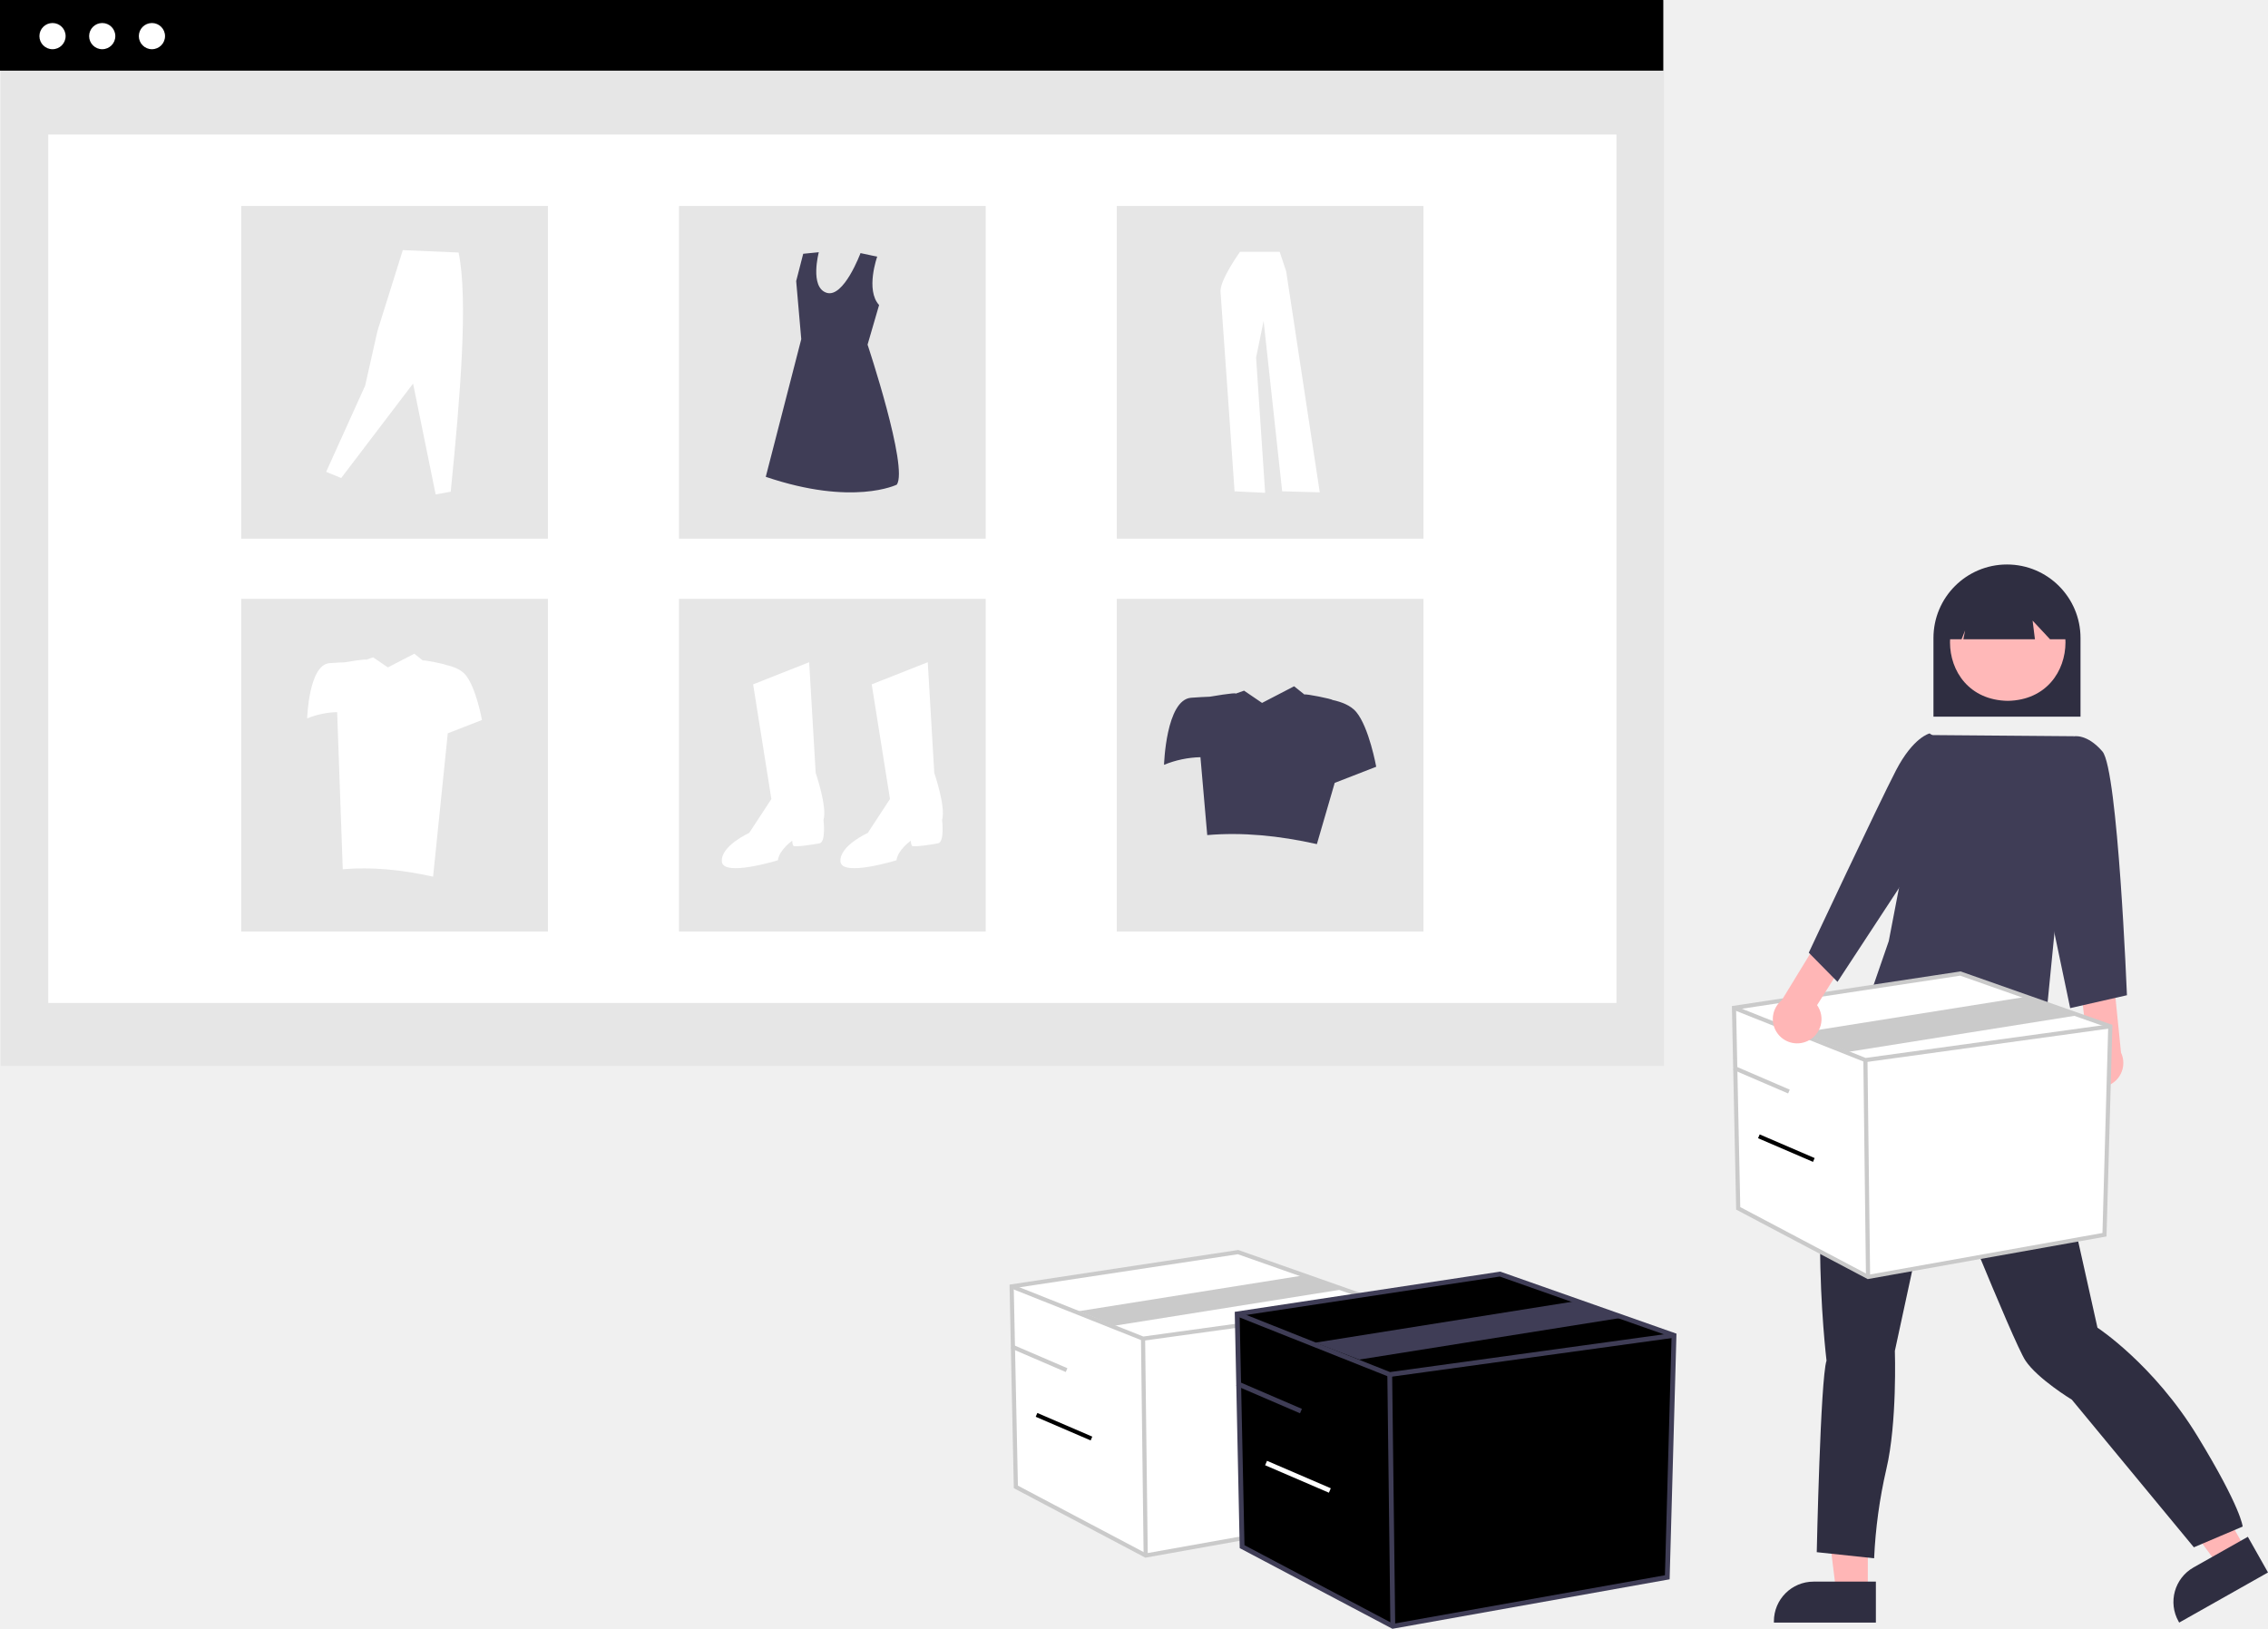
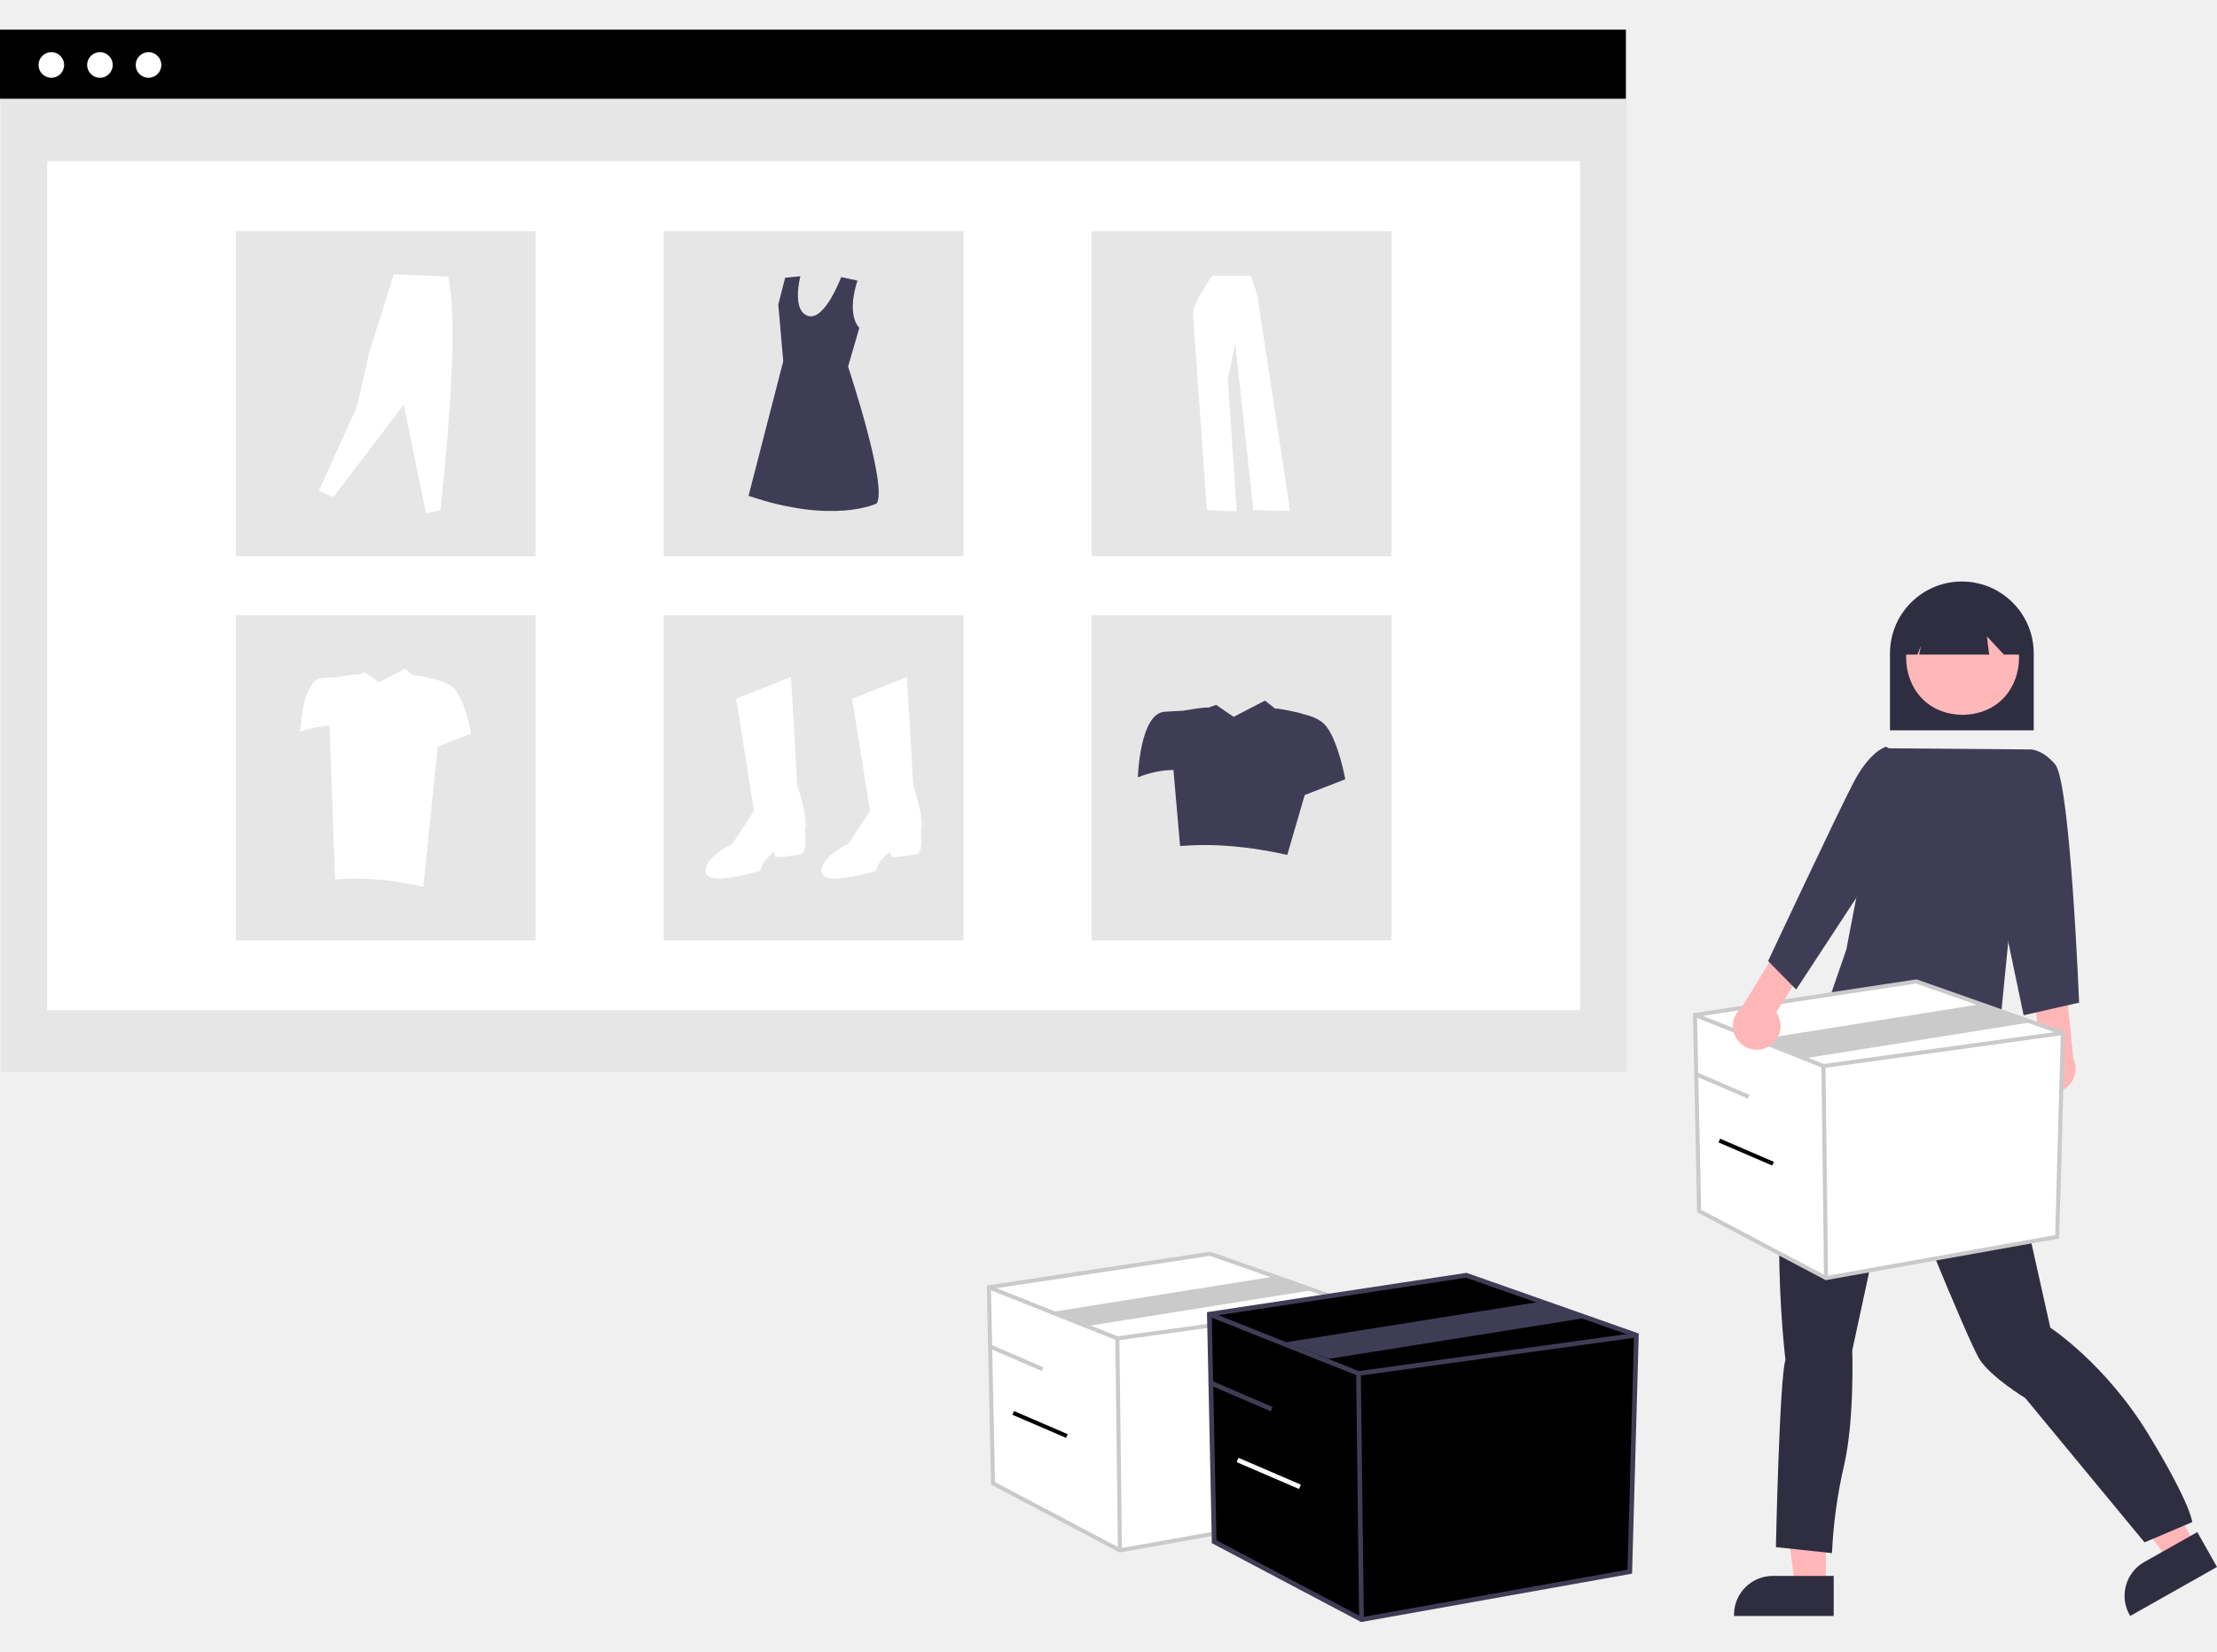
- <svg xmlns="http://www.w3.org/2000/svg" data-name="Layer 1" width="879.125" height="631.485" viewBox="0 0 879.125 631.485">
+ <svg xmlns="http://www.w3.org/2000/svg" data-name="Layer 1" width="579.125" height="431.485" viewBox="0 0 879.125 631.485">
  <rect id="b93b1ef9-49b5-4354-905b-d9dddde45a10" data-name="Rectangle 338" x="0.275" y="0.365" width="644.725" height="412.91" fill="#e6e6e6" />
  <rect id="ef7485f9-8ecd-46d9-949e-abdd8aa9e360" data-name="Rectangle 339" x="18.711" y="52.154" width="607.853" height="336.693" fill="#fff" />
  <rect id="b4c2a7ec-beab-40bc-b587-23a202562f78" data-name="Rectangle 340" width="644.725" height="27.39" fill="#000000" />
  <circle id="bd6d3ebf-cb6f-4fcb-b7cd-ad5a287d3324" data-name="Ellipse 513" cx="20.355" cy="14.004" r="5.077" fill="#fff" />
  <circle id="efb1158e-7a7d-4adb-9063-fc7dc50c76d5" data-name="Ellipse 514" cx="39.624" cy="14.004" r="5.077" fill="#fff" />
  <circle id="b51f9e19-f36b-4f29-afd5-008bb0fc20dd" data-name="Ellipse 515" cx="58.893" cy="14.004" r="5.077" fill="#fff" />
  <rect id="b636d421-4358-445b-b124-1d058e78c733" data-name="Rectangle 341" x="93.5" y="79.848" width="118.887" height="128.982" fill="#e6e6e6" />
  <rect id="ab9c902d-64a9-4a2b-a9ec-6dc7022c80f6" data-name="Rectangle 342" x="263.193" y="79.848" width="118.887" height="128.982" fill="#e6e6e6" />
  <rect id="f4a232af-026e-479b-8040-5c62e5965d9e" data-name="Rectangle 343" x="432.885" y="79.848" width="118.887" height="128.982" fill="#e6e6e6" />
  <rect id="ada16aa4-f84d-4851-87ee-a2852d96226a" data-name="Rectangle 344" x="93.5" y="232.176" width="118.887" height="128.982" fill="#e6e6e6" />
  <rect id="ebfcbe07-3b81-4d69-a4f5-6a8318d20e8d" data-name="Rectangle 345" x="263.193" y="232.176" width="118.887" height="128.982" fill="#e6e6e6" />
  <rect id="ead16b6d-d132-49a9-a42f-1f570e523a46" data-name="Rectangle 346" x="432.885" y="232.176" width="118.887" height="128.982" fill="#e6e6e6" />
  <path id="ab8ff6e3-f37e-4992-8347-ee905fdba816-399" data-name="Path 2643" d="M452.365,399.583l21.722-8.588,2.526,42.939s4.546,13.134,3.031,18.186c0,0,1.01,8.588-1.516,9.093s-9.6,1.516-10.1,1.01-.505-2.021-.505-2.021-5.052,3.536-5.557,7.577c0,0-21.217,6.567-21.722.505s10.608-11.114,10.608-11.114l8.588-13.134Z" transform="translate(-160.4375 -134.2577)" fill="#fff" />
  <path id="e647835b-1773-4993-9de9-376235a5ef39-400" data-name="Path 2644" d="M498.337,399.583l21.719-8.588,2.526,42.939s4.546,13.134,3.031,18.186c0,0,1.01,8.588-1.516,9.093s-9.6,1.516-10.1,1.01-.505-2.021-.505-2.021-5.052,3.536-5.557,7.577c0,0-21.217,6.567-21.722.505s10.608-11.114,10.608-11.114l8.588-13.134Z" transform="translate(-160.4375 -134.2577)" fill="#fff" />
  <path id="ee50e840-b8e9-4cc0-9b2e-64e12816c6e5-401" data-name="Path 2645" d="M500.459,233.768s-4.625,12.924.734,18.752l-4.468,15.353s15.874,47.622,11.339,54.274c0,0-16.932,8.466-50.8-3.024l13.757-53.367-1.965-22.526,2.721-10.583,6.047-.6s-3.628,13.606,3.024,15.723,13.141-15.383,13.141-15.383Z" transform="translate(-160.4375 -134.2577)" fill="#3f3d56" />
  <path id="b668efb4-5504-4326-941b-9be143c4d030-402" data-name="Path 2646" d="M286.858,317.195l5.837,2.388,27.858-36.613,8.755,42.98,5.837-1.061c3.744-37.055,6.8-74.85,3.051-92.726l-21.623-.929-9.816,31.311-4.776,21.225Z" transform="translate(-160.4375 -134.2577)" fill="#fff" />
  <path id="b699d661-049e-451c-8a7e-64343ac1c335-403" data-name="Path 2647" d="M641.115,231.87s-7.966,11.074-7.577,15.543,5.44,77.327,5.44,77.327l11.852.583-3.5-52.458,2.914-14.183,7.189,66.058,14.572.389-13.017-85.681-2.526-7.577Z" transform="translate(-160.4375 -134.2577)" fill="#fff" />
  <path id="a4f25674-ecb7-42aa-ae9a-d508200b11eb-404" data-name="Path 2648" d="M686.138,410.276c-2.115-2.538-5.751-3.91-9.242-4.652.1-.317-10.618-2.532-10.8-2.076l-4.041-3.219-12.417,6.447-6.977-4.75-3.241,1.15c.132-.572-10.061,1.194-10.061,1.194-1.947.07-4.434.192-7.218.406-9.749.75-10.5,26-10.5,26a39.85,39.85,0,0,1,14.113-2.955l2.635,30.2c13.553-1.162,27.767.19,42.5,3.5l6.909-23.74,16.089-6.257S691.138,416.275,686.138,410.276Z" transform="translate(-160.4375 -134.2577)" fill="#3f3d56" />
  <path id="b6d7fb25-d94e-4ba0-9382-3f72a4c565e4-405" data-name="Path 2649" d="M340.878,395.895c-1.743-2.091-4.738-3.222-7.615-3.833.086-.262-8.749-2.086-8.9-1.71l-3.33-2.652-10.229,5.312-5.749-3.913-2.67.948c.109-.471-8.29.983-8.29.983-1.6.058-3.654.158-5.947.335-8.033.618-8.651,21.421-8.651,21.421a32.837,32.837,0,0,1,11.629-2.435l2.171,60.914c11.167-.958,22.879.157,35.015,2.884l5.692-55.59,13.257-5.155S344.997,400.84,340.878,395.895Z" transform="translate(-160.4375 -134.2577)" fill="#fff" />
  <path id="abb48a01-b3b6-4bc9-9e6f-5cc93133d8eb-406" data-name="Path 2682" d="M909.888,412.109h57v-30.5a28.5,28.5,0,1,0-57,0Z" transform="translate(-160.4375 -134.2577)" fill="#2f2e41" />
  <path id="f1b40e10-dbea-4491-93e9-bf21ee1afe95-407" data-name="Path 2683" d="M884.442,751.453h-12.259l-5.833-47.292h18.094Z" transform="translate(-160.4375 -134.2577)" fill="#ffb6b6" />
  <path id="f19e2682-d3fb-40a9-8809-be7b68a78ac9-408" data-name="Path 2684" d="M887.57,747.45h-24.145a15.387,15.387,0,0,0-15.386,15.385v.5h39.531Z" transform="translate(-160.4375 -134.2577)" fill="#2f2e41" />
  <path id="b3618d44-3857-42e4-aed2-10e127155f21-409" data-name="Path 2685" d="M1030.997,735.092l-10.676,6.027-28.328-38.311,15.757-8.895Z" transform="translate(-160.4375 -134.2577)" fill="#ffb6b6" />
  <path id="a172411a-a77d-4e4f-ac70-c8342021cfb1-410" data-name="Path 2686" d="M1031.752,730.069l-21.025,11.866h0a15.387,15.387,0,0,0-5.834,20.963l.246.435,34.424-19.433Z" transform="translate(-160.4375 -134.2577)" fill="#2f2e41" />
  <path id="bd1532c7-07e2-44c0-82ff-fc8e0d37942d-411" data-name="Path 2687" d="M952.642,538.782l.946,4.73s2.838,2.838,1.419,4.257-.946,8.042-.946,8.042c.794,12.076,16.573,79.936,19.395,93.189,0,0,21.76,14.191,38.789,42.1s17.5,35.005,17.5,35.005l-18.918,8.043-47.3-57.238s-13.245-8.042-17.976-15.137-34.064-80.418-34.064-80.418l-16.56,76.633s.946,27.909-3.311,45.885a192.522,192.522,0,0,0-4.73,34.532l-22.233-2.365s1.419-67.172,3.784-74.268c0,0-9.934-81.836,9.934-114.476l16.012-42.687,15.682-6.036Z" transform="translate(-160.4375 -134.2577)" fill="#2f2e41" />
  <path id="e2a54528-859f-4f0e-9aca-6130773a8d3b-412" data-name="Path 2688" d="M938.682,360.565c-29.847.51-29.842,44.907,0,45.412C968.527,405.467,968.523,361.07,938.682,360.565Z" transform="translate(-160.4375 -134.2577)" fill="#ffb8b8" />
  <path id="aeace49c-5333-476f-965d-52da8fac2318-413" data-name="Path 2689" d="M915.711,382.093h5.073l1.381-3.454-.691,3.454h27.745l-.9-7.227,6.744,7.227h6.727v-3.916a23.038,23.038,0,1,0-46.076-.033v.033Z" transform="translate(-160.4375 -134.2577)" fill="#2f2e41" />
  <path id="aa5a3aa9-e50b-4b43-b42d-0c1415925835-414" data-name="Path 2690" d="M907.904,419.235l56.4.457-11.916,120.917s-65.959-3.481-66-23.614l6.179-17.891Z" transform="translate(-160.4375 -134.2577)" fill="#3f3d56" />
  <path id="aca4d347-909c-4b66-b72e-6bb1477aee43-415" data-name="Path 2693" d="M966.727,552.298a9.377,9.377,0,0,1,2.7-14.122l-2.451-21.287,12.573-4.645,3.039,30.111a9.428,9.428,0,0,1-15.861,9.943Z" transform="translate(-160.4375 -134.2577)" fill="#ffb6b6" />
  <path id="eab38d24-ad2d-4cbe-aaaa-db975580c866-416" data-name="Path 2694" d="M956.888,430.109l7.421-10.373s5.079-1.127,11.079,5.873,9.5,94.5,9.5,94.5l-22,5-13-62Z" transform="translate(-160.4375 -134.2577)" fill="#3f3d56" />
  <polygon points="672.135 390.739 673.771 468.476 724.096 495.071 815.744 478.705 817.995 397.899 759.896 377.441 672.135 390.739" fill="#fff" />
  <path d="M884.402,630.168,833.415,603.223l-1.661-78.916,88.658-13.433.189.066L979.252,531.593l-2.285,82.046ZM835.002,602.244l49.662,26.245,90.732-16.202,2.216-79.566L920.256,512.523,833.39,525.685Z" transform="translate(-160.4375 -134.2577)" fill="#cacaca" />
  <polygon points="722.973 411.816 722.776 411.738 671.838 391.485 672.431 389.992 723.173 410.166 817.885 397.103 818.105 398.695 722.973 411.816" fill="#cacaca" />
  <rect x="883.218" y="545.246" width="1.607" height="84.086" transform="translate(-167.5157 -123.4613) rotate(-0.69695)" fill="#cacaca" />
  <polygon points="716.536 407.792 698.174 400.348 786.569 386.263 804.931 393.706 716.536 407.792" fill="#cacaca" />
  <rect x="842.417" y="541.277" width="1.607" height="23.186" transform="translate(-158.4769 974.4608) rotate(-66.70554)" fill="#cacaca" />
  <rect x="852.06" y="567.797" width="1.607" height="23.186" transform="translate(-177.0052 999.3509) rotate(-66.70554)" fill="#000000" />
  <polygon points="392.135 498.739 393.771 576.476 444.096 603.071 535.744 586.705 537.995 505.899 479.896 485.441 392.135 498.739" fill="#fff" />
  <path d="M604.402,738.168,553.415,711.223l-1.661-78.916,88.658-13.433.189.066L699.252,639.593l-2.285,82.046ZM555.002,710.244l49.662,26.245,90.732-16.202,2.216-79.566L640.256,620.523,553.39,633.685Z" transform="translate(-160.4375 -134.2577)" fill="#cacaca" />
  <polygon points="442.973 519.816 442.776 519.738 391.838 499.485 392.431 497.992 443.173 518.166 537.885 505.103 538.105 506.695 442.973 519.816" fill="#cacaca" />
  <rect x="603.218" y="653.246" width="1.607" height="84.086" transform="translate(-168.8501 -126.8591) rotate(-0.69695)" fill="#cacaca" />
  <polygon points="432.088 513.962 418.174 508.348 506.569 494.263 520.482 499.877 432.088 513.962" fill="#cacaca" />
  <rect x="562.417" y="649.277" width="1.607" height="23.186" transform="translate(-426.9454 782.5758) rotate(-66.70554)" fill="#cacaca" />
  <rect x="572.06" y="675.797" width="1.607" height="23.186" transform="translate(-445.4736 807.4659) rotate(-66.70554)" fill="#000000" />
  <polygon points="479.563 509.397 481.463 599.638 539.882 630.51 646.271 611.512 648.883 517.709 581.44 493.961 479.563 509.397" fill="#000000" />
  <path d="M700.167,765.742l-59.188-31.278-1.929-91.608,102.918-15.594.219.077L810.272,651.312l-2.652,95.242ZM642.821,733.327l57.65,30.466,105.326-18.808,2.572-92.364-66.582-23.445-100.837,15.278Z" transform="translate(-160.4375 -134.2577)" fill="#3f3d56" />
  <polygon points="538.578 533.865 538.35 533.774 479.218 510.264 479.907 508.53 538.81 531.949 648.755 516.785 649.01 518.633 538.578 533.865" fill="#3f3d56" />
  <rect x="698.792" y="667.161" width="1.866" height="97.61" transform="translate(-169.0945 -125.6935) rotate(-0.69695)" fill="#3f3d56" />
  <polygon points="526.888 527.112 509.79 520.553 612.402 504.202 629.501 510.761 526.888 527.112" fill="#3f3d56" />
  <rect x="651.428" y="662.554" width="1.866" height="26.916" transform="translate(-386.9633 873.6041) rotate(-66.70554)" fill="#3f3d56" />
  <rect x="662.623" y="693.339" width="1.866" height="26.916" transform="translate(-408.4716 902.4975) rotate(-66.70554)" fill="#fff" />
  <path id="af1e2e82-f248-43bd-a869-489ddf745161-417" data-name="Path 2691" d="M861.105,537.851a9.377,9.377,0,0,0,3.673-13.9l11.422-18.13-9.324-9.628-15.771,25.829a9.428,9.428,0,0,0,10,15.83Z" transform="translate(-160.4375 -134.2577)" fill="#ffb6b6" />
  <path id="ed6195a6-5e50-4e12-8380-54bfefa6b2ae-418" data-name="Path 2692" d="M916.571,424.001l-8.183-5.392s-6.315,1.416-13.031,14.334-33.8,70.672-33.8,70.672l11.133,11.3,29.7-45.309Z" transform="translate(-160.4375 -134.2577)" fill="#3f3d56" />
</svg>
